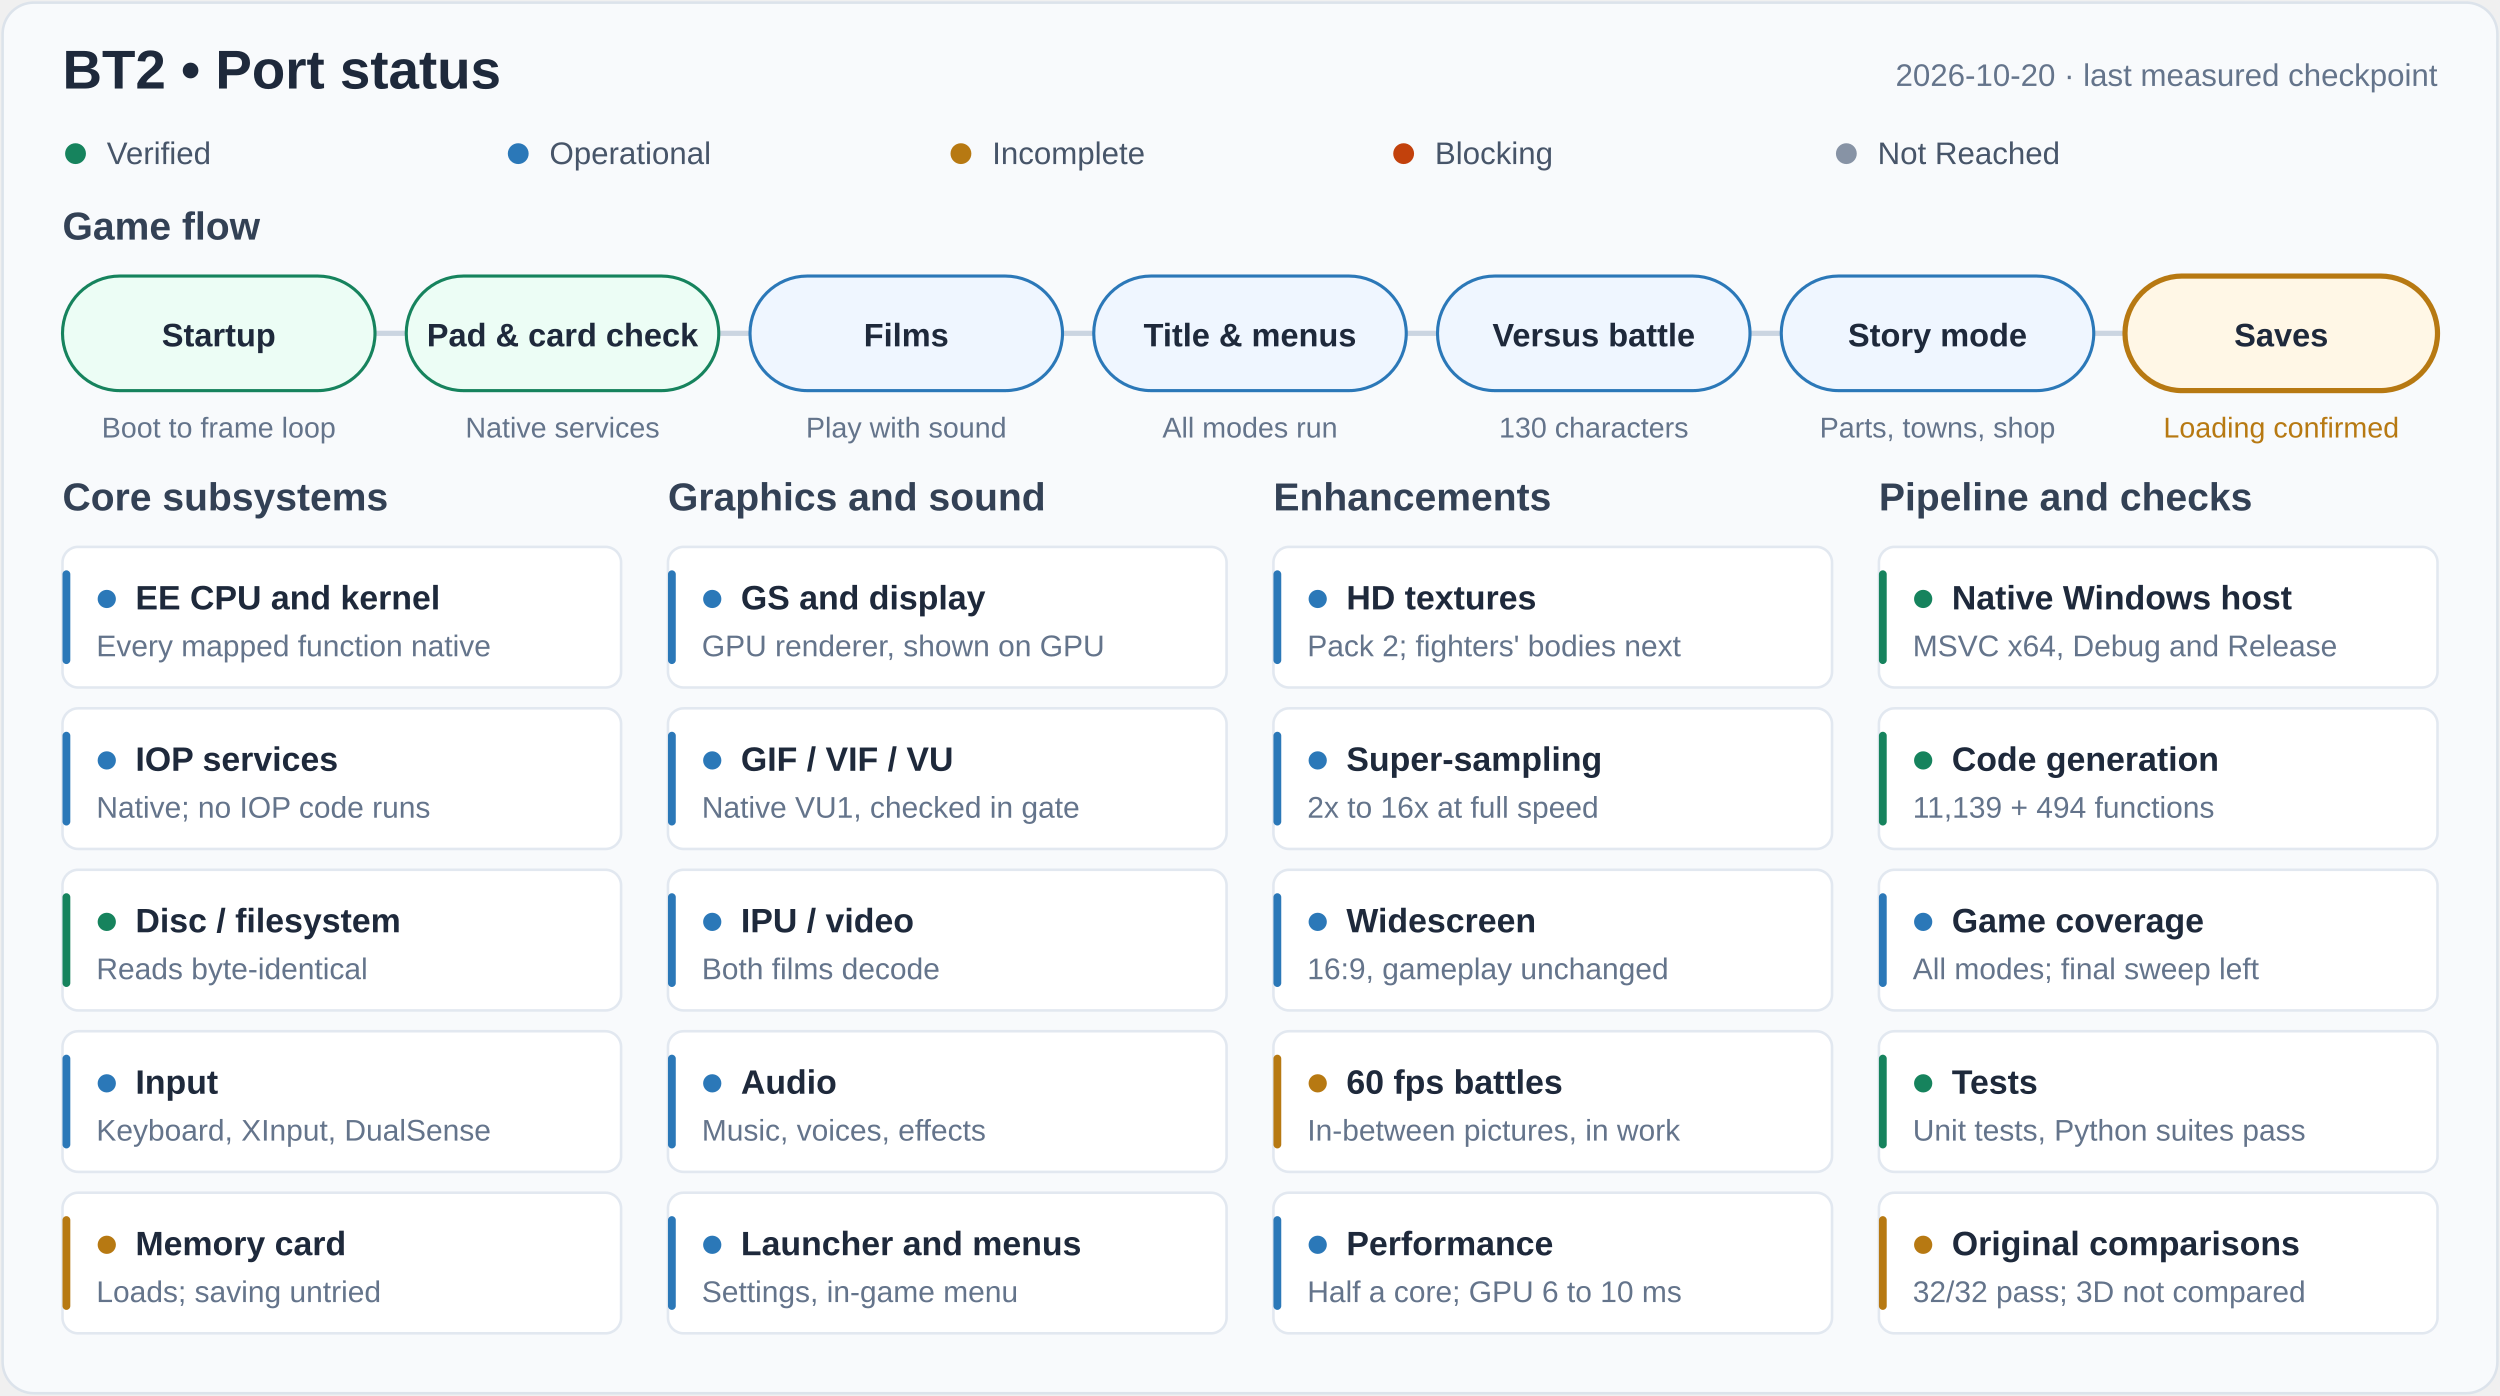
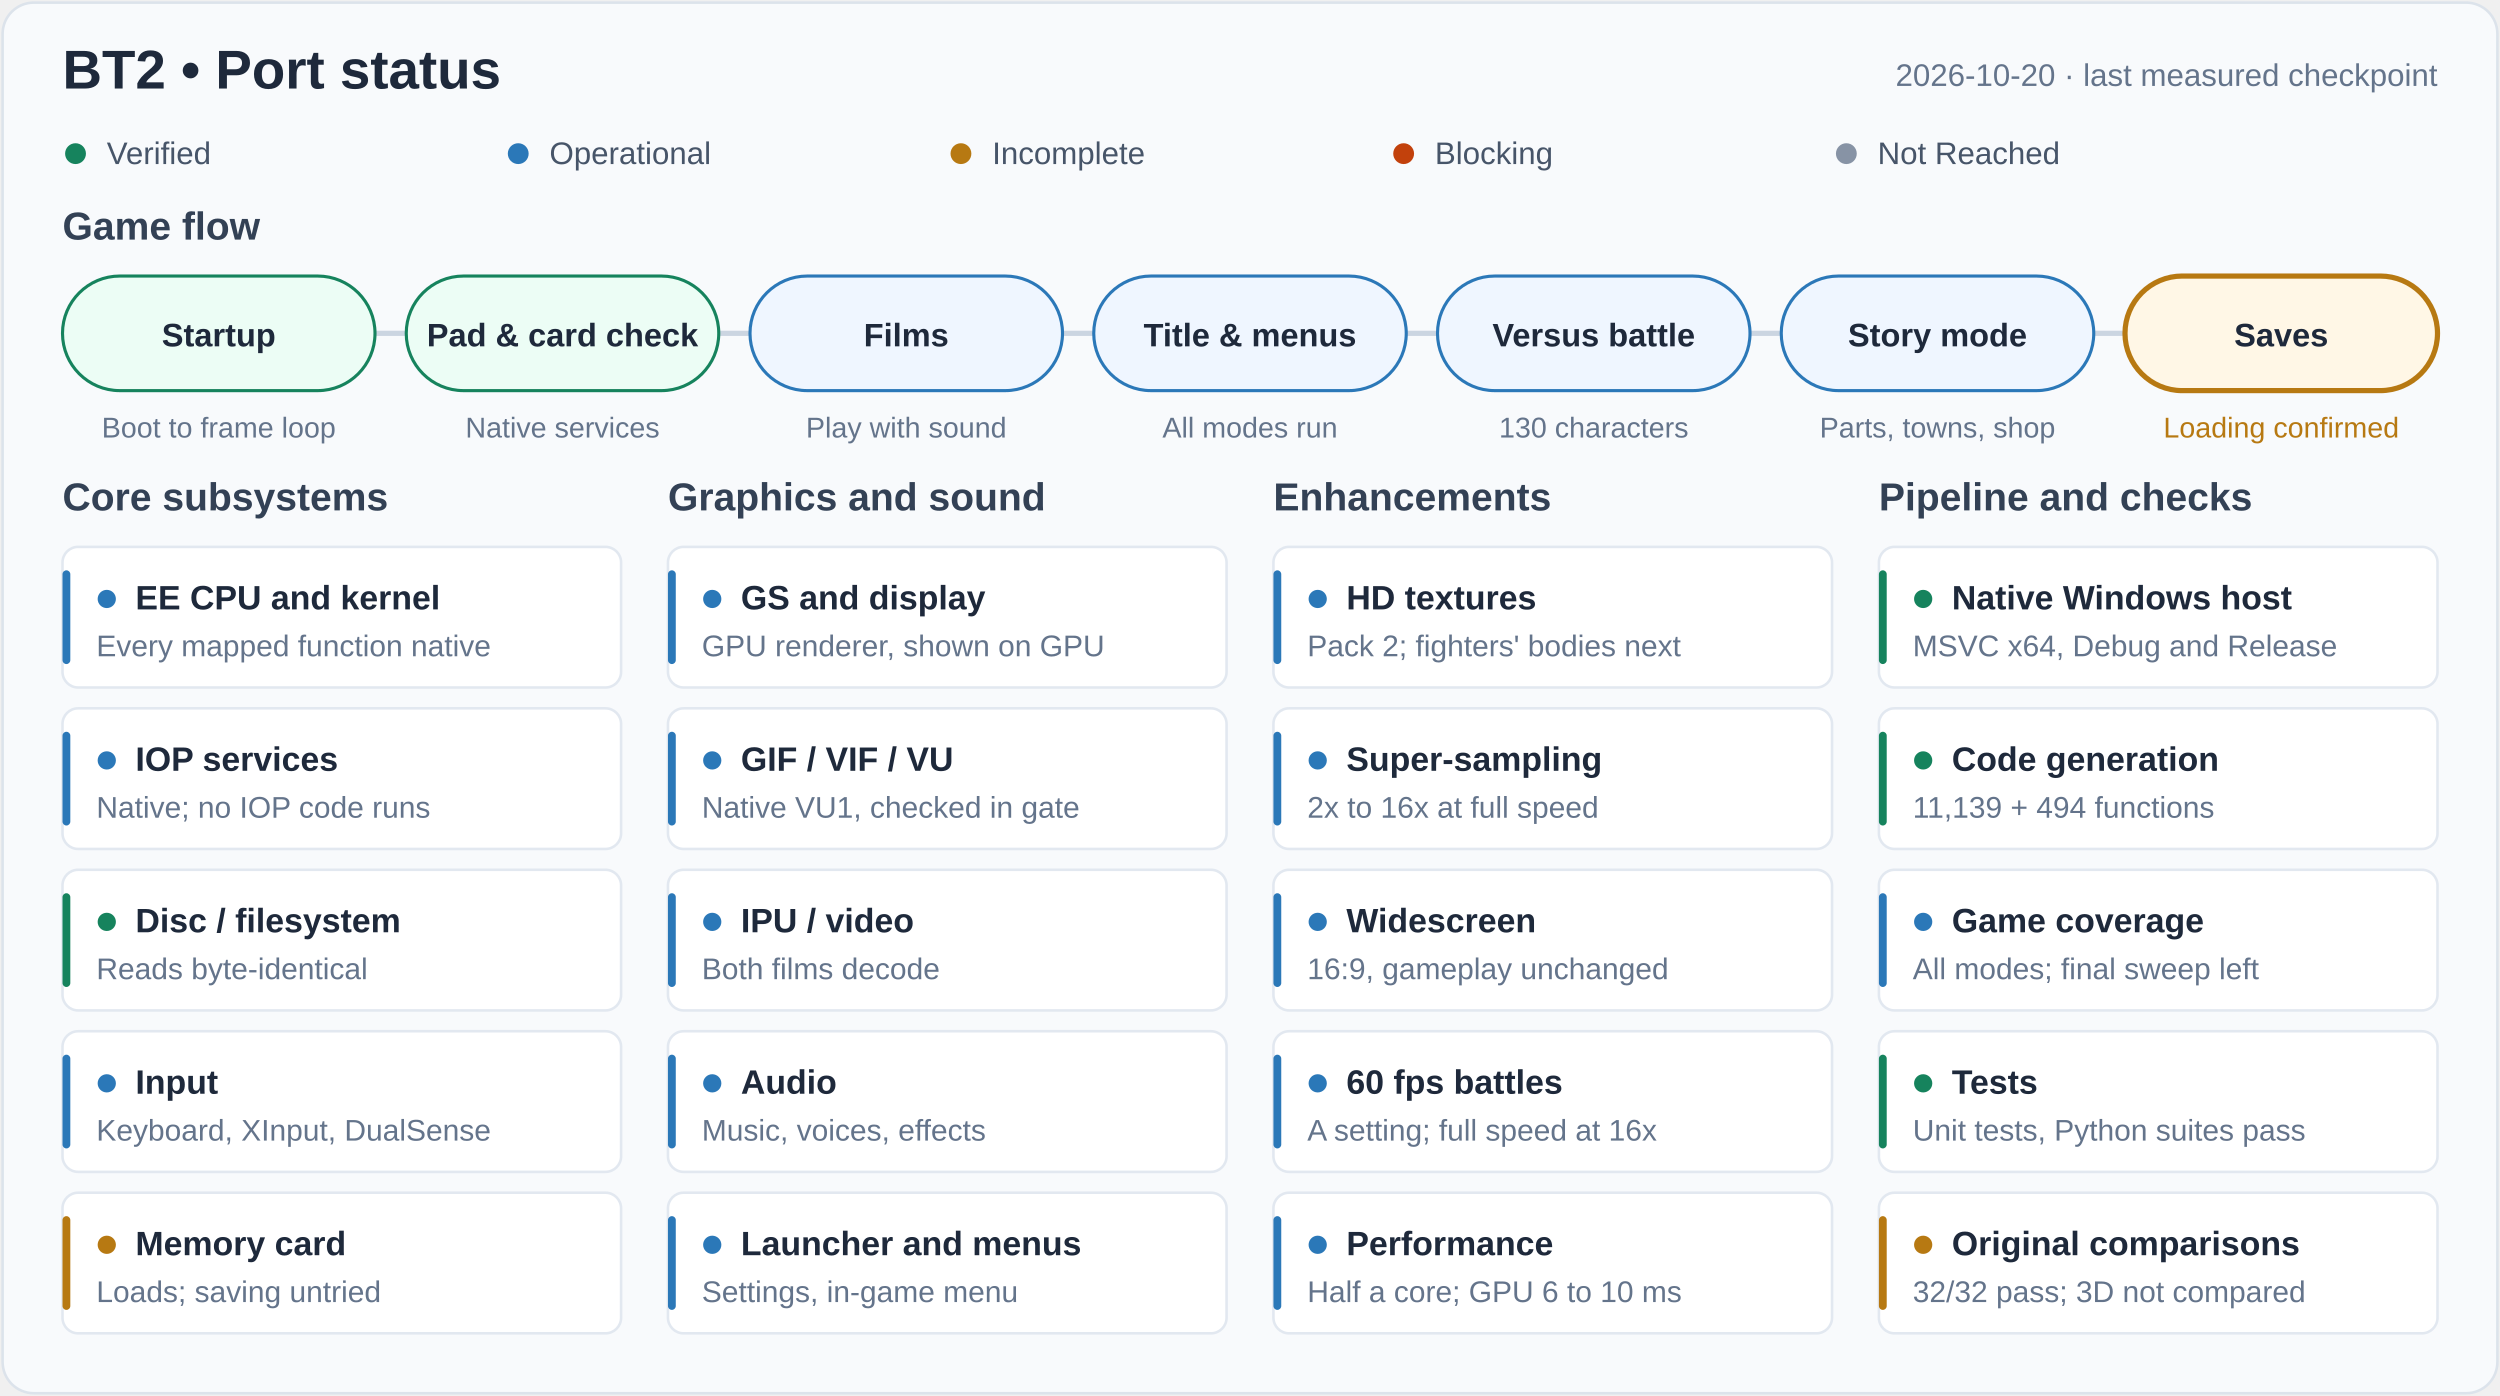
<svg xmlns="http://www.w3.org/2000/svg" width="960" height="536" viewBox="0 0 960 536" role="img" aria-labelledby="title desc">
  <rect x="1" y="1" width="958" height="534" rx="12" fill="#f8fafc" stroke="#dce3eb" />
  <g font-family="Segoe UI,Arial,sans-serif">
    <text x="24" y="34" font-size="21" font-weight="600" fill="#1e293b">BT2 • Port status</text>
    <text x="936" y="33" text-anchor="end" font-size="12" fill="#64748b">2026-10-20 · last measured checkpoint</text>
    <circle cx="29" cy="59" r="4" fill="#16835d" />
    <text x="41" y="63" font-size="12" fill="#475569">Verified</text>
    <circle cx="199" cy="59" r="4" fill="#2b78b8" />
    <text x="211" y="63" font-size="12" fill="#475569">Operational</text>
    <circle cx="369" cy="59" r="4" fill="#b77912" />
    <text x="381" y="63" font-size="12" fill="#475569">Incomplete</text>
    <circle cx="539" cy="59" r="4" fill="#c2410c" />
    <text x="551" y="63" font-size="12" fill="#475569">Blocking</text>
    <circle cx="709" cy="59" r="4" fill="#8793a5" />
    <text x="721" y="63" font-size="12" fill="#475569">Not Reached</text>
    <text x="24" y="92" font-size="15" font-weight="600" fill="#334155">Game flow</text>
    <line x1="84.0" y1="128" x2="876.0" y2="128" stroke="#cbd5e1" stroke-width="2" />
    <g>
      <rect x="24.0" y="106" width="120.0" height="44" rx="22" fill="#ecfdf5" stroke="#16835d" stroke-width="1.2" />
      <text x="84.0" y="133" text-anchor="middle" font-size="12.5" font-weight="600" fill="#1e293b">Startup</text>
      <text x="84.0" y="168" text-anchor="middle" font-size="11" fill="#64748b">Boot to frame loop</text>
    </g>
    <g>
      <rect x="156.0" y="106" width="120.0" height="44" rx="22" fill="#ecfdf5" stroke="#16835d" stroke-width="1.2" />
      <text x="216.0" y="133" text-anchor="middle" font-size="12.5" font-weight="600" fill="#1e293b">Pad &amp; card check</text>
      <text x="216.0" y="168" text-anchor="middle" font-size="11" fill="#64748b">Native services</text>
    </g>
    <g>
      <rect x="288.0" y="106" width="120.0" height="44" rx="22" fill="#eff6ff" stroke="#2b78b8" stroke-width="1.2" />
      <text x="348.0" y="133" text-anchor="middle" font-size="12.5" font-weight="600" fill="#1e293b">Films</text>
      <text x="348.0" y="168" text-anchor="middle" font-size="11" fill="#64748b">Play with sound</text>
    </g>
    <g>
      <rect x="420.0" y="106" width="120.0" height="44" rx="22" fill="#eff6ff" stroke="#2b78b8" stroke-width="1.2" />
      <text x="480.0" y="133" text-anchor="middle" font-size="12.5" font-weight="600" fill="#1e293b">Title &amp; menus</text>
      <text x="480.0" y="168" text-anchor="middle" font-size="11" fill="#64748b">All modes run</text>
    </g>
    <g>
      <rect x="552.0" y="106" width="120.0" height="44" rx="22" fill="#eff6ff" stroke="#2b78b8" stroke-width="1.2" />
      <text x="612.0" y="133" text-anchor="middle" font-size="12.5" font-weight="600" fill="#1e293b">Versus battle</text>
      <text x="612.0" y="168" text-anchor="middle" font-size="11" fill="#64748b">130 characters</text>
    </g>
    <g>
      <rect x="684.0" y="106" width="120.0" height="44" rx="22" fill="#eff6ff" stroke="#2b78b8" stroke-width="1.2" />
      <text x="744.0" y="133" text-anchor="middle" font-size="12.5" font-weight="600" fill="#1e293b">Story mode</text>
      <text x="744.0" y="168" text-anchor="middle" font-size="11" fill="#64748b">Parts, towns, shop</text>
    </g>
    <g>
      <rect x="816.0" y="106" width="120.0" height="44" rx="22" fill="#fff7e6" stroke="#b77912" stroke-width="2" />
      <text x="876.0" y="133" text-anchor="middle" font-size="12.5" font-weight="600" fill="#1e293b">Saves</text>
      <text x="876.0" y="168" text-anchor="middle" font-size="11" fill="#b77912">Loading confirmed</text>
    </g>
    <text x="24.0" y="196" font-size="15" font-weight="600" fill="#334155">Core subsystems</text>
    <g>
      <rect x="24.0" y="210" width="214.5" height="54" rx="6" fill="#fff" stroke="#e2e8f0" />
      <rect x="24.0" y="219" width="3" height="36" rx="1.5" fill="#2b78b8" />
      <circle cx="41.0" cy="230" r="3.5" fill="#2b78b8" />
      <text x="52.0" y="234" font-size="13" font-weight="600" fill="#1e293b">EE CPU and kernel</text>
      <text x="37.0" y="252" font-size="11.5" fill="#64748b">Every mapped function native</text>
    </g>
    <g>
      <rect x="24.0" y="272" width="214.5" height="54" rx="6" fill="#fff" stroke="#e2e8f0" />
      <rect x="24.0" y="281" width="3" height="36" rx="1.5" fill="#2b78b8" />
      <circle cx="41.0" cy="292" r="3.5" fill="#2b78b8" />
      <text x="52.0" y="296" font-size="13" font-weight="600" fill="#1e293b">IOP services</text>
      <text x="37.0" y="314" font-size="11.5" fill="#64748b">Native; no IOP code runs</text>
    </g>
    <g>
      <rect x="24.0" y="334" width="214.5" height="54" rx="6" fill="#fff" stroke="#e2e8f0" />
      <rect x="24.0" y="343" width="3" height="36" rx="1.5" fill="#16835d" />
      <circle cx="41.0" cy="354" r="3.5" fill="#16835d" />
      <text x="52.0" y="358" font-size="13" font-weight="600" fill="#1e293b">Disc / filesystem</text>
      <text x="37.0" y="376" font-size="11.5" fill="#64748b">Reads byte-identical</text>
    </g>
    <g>
      <rect x="24.0" y="396" width="214.5" height="54" rx="6" fill="#fff" stroke="#e2e8f0" />
      <rect x="24.0" y="405" width="3" height="36" rx="1.5" fill="#2b78b8" />
      <circle cx="41.0" cy="416" r="3.5" fill="#2b78b8" />
      <text x="52.0" y="420" font-size="13" font-weight="600" fill="#1e293b">Input</text>
      <text x="37.0" y="438" font-size="11.5" fill="#64748b">Keyboard, XInput, DualSense</text>
    </g>
    <g>
      <rect x="24.0" y="458" width="214.5" height="54" rx="6" fill="#fff" stroke="#e2e8f0" />
      <rect x="24.0" y="467" width="3" height="36" rx="1.5" fill="#b77912" />
      <circle cx="41.0" cy="478" r="3.5" fill="#b77912" />
      <text x="52.0" y="482" font-size="13" font-weight="600" fill="#1e293b">Memory card</text>
      <text x="37.0" y="500" font-size="11.5" fill="#64748b">Loads; saving untried</text>
    </g>
    <text x="256.5" y="196" font-size="15" font-weight="600" fill="#334155">Graphics and sound</text>
    <g>
      <rect x="256.5" y="210" width="214.5" height="54" rx="6" fill="#fff" stroke="#e2e8f0" />
      <rect x="256.5" y="219" width="3" height="36" rx="1.5" fill="#2b78b8" />
      <circle cx="273.5" cy="230" r="3.5" fill="#2b78b8" />
      <text x="284.5" y="234" font-size="13" font-weight="600" fill="#1e293b">GS and display</text>
      <text x="269.5" y="252" font-size="11.5" fill="#64748b">GPU renderer, shown on GPU</text>
    </g>
    <g>
      <rect x="256.5" y="272" width="214.5" height="54" rx="6" fill="#fff" stroke="#e2e8f0" />
      <rect x="256.5" y="281" width="3" height="36" rx="1.5" fill="#2b78b8" />
      <circle cx="273.5" cy="292" r="3.5" fill="#2b78b8" />
      <text x="284.5" y="296" font-size="13" font-weight="600" fill="#1e293b">GIF / VIF / VU</text>
      <text x="269.5" y="314" font-size="11.5" fill="#64748b">Native VU1, checked in gate</text>
    </g>
    <g>
      <rect x="256.5" y="334" width="214.5" height="54" rx="6" fill="#fff" stroke="#e2e8f0" />
      <rect x="256.5" y="343" width="3" height="36" rx="1.5" fill="#2b78b8" />
      <circle cx="273.5" cy="354" r="3.5" fill="#2b78b8" />
      <text x="284.5" y="358" font-size="13" font-weight="600" fill="#1e293b">IPU / video</text>
      <text x="269.5" y="376" font-size="11.5" fill="#64748b">Both films decode</text>
    </g>
    <g>
      <rect x="256.5" y="396" width="214.5" height="54" rx="6" fill="#fff" stroke="#e2e8f0" />
      <rect x="256.5" y="405" width="3" height="36" rx="1.5" fill="#2b78b8" />
      <circle cx="273.5" cy="416" r="3.5" fill="#2b78b8" />
      <text x="284.5" y="420" font-size="13" font-weight="600" fill="#1e293b">Audio</text>
      <text x="269.5" y="438" font-size="11.5" fill="#64748b">Music, voices, effects</text>
    </g>
    <g>
      <rect x="256.5" y="458" width="214.5" height="54" rx="6" fill="#fff" stroke="#e2e8f0" />
      <rect x="256.5" y="467" width="3" height="36" rx="1.5" fill="#2b78b8" />
      <circle cx="273.5" cy="478" r="3.5" fill="#2b78b8" />
      <text x="284.5" y="482" font-size="13" font-weight="600" fill="#1e293b">Launcher and menus</text>
      <text x="269.5" y="500" font-size="11.5" fill="#64748b">Settings, in-game menu</text>
    </g>
    <text x="489.0" y="196" font-size="15" font-weight="600" fill="#334155">Enhancements</text>
    <g>
      <rect x="489.0" y="210" width="214.5" height="54" rx="6" fill="#fff" stroke="#e2e8f0" />
      <rect x="489.0" y="219" width="3" height="36" rx="1.5" fill="#2b78b8" />
      <circle cx="506.0" cy="230" r="3.5" fill="#2b78b8" />
      <text x="517.0" y="234" font-size="13" font-weight="600" fill="#1e293b">HD textures</text>
      <text x="502.0" y="252" font-size="11.5" fill="#64748b">Pack 2; fighters' bodies next</text>
    </g>
    <g>
      <rect x="489.0" y="272" width="214.5" height="54" rx="6" fill="#fff" stroke="#e2e8f0" />
      <rect x="489.0" y="281" width="3" height="36" rx="1.5" fill="#2b78b8" />
      <circle cx="506.0" cy="292" r="3.5" fill="#2b78b8" />
      <text x="517.0" y="296" font-size="13" font-weight="600" fill="#1e293b">Super-sampling</text>
      <text x="502.0" y="314" font-size="11.5" fill="#64748b">2x to 16x at full speed</text>
    </g>
    <g>
      <rect x="489.0" y="334" width="214.5" height="54" rx="6" fill="#fff" stroke="#e2e8f0" />
      <rect x="489.0" y="343" width="3" height="36" rx="1.5" fill="#2b78b8" />
      <circle cx="506.0" cy="354" r="3.5" fill="#2b78b8" />
      <text x="517.0" y="358" font-size="13" font-weight="600" fill="#1e293b">Widescreen</text>
      <text x="502.0" y="376" font-size="11.5" fill="#64748b">16:9, gameplay unchanged</text>
    </g>
    <g>
      <rect x="489.0" y="396" width="214.5" height="54" rx="6" fill="#fff" stroke="#e2e8f0" />
-       <rect x="489.0" y="405" width="3" height="36" rx="1.5" fill="#b77912" />
-       <circle cx="506.0" cy="416" r="3.5" fill="#b77912" />
+       <rect x="489.0" y="405" width="3" height="36" rx="1.5" fill="#2b78b8" />
+       <circle cx="506.0" cy="416" r="3.5" fill="#2b78b8" />
      <text x="517.0" y="420" font-size="13" font-weight="600" fill="#1e293b">60 fps battles</text>
-       <text x="502.0" y="438" font-size="11.5" fill="#64748b">In-between pictures, in work</text>
+       <text x="502.0" y="438" font-size="11.5" fill="#64748b">A setting; full speed at 16x</text>
    </g>
    <g>
      <rect x="489.0" y="458" width="214.5" height="54" rx="6" fill="#fff" stroke="#e2e8f0" />
      <rect x="489.0" y="467" width="3" height="36" rx="1.5" fill="#2b78b8" />
      <circle cx="506.0" cy="478" r="3.5" fill="#2b78b8" />
      <text x="517.0" y="482" font-size="13" font-weight="600" fill="#1e293b">Performance</text>
      <text x="502.0" y="500" font-size="11.5" fill="#64748b">Half a core; GPU 6 to 10 ms</text>
    </g>
    <text x="721.5" y="196" font-size="15" font-weight="600" fill="#334155">Pipeline and checks</text>
    <g>
      <rect x="721.5" y="210" width="214.5" height="54" rx="6" fill="#fff" stroke="#e2e8f0" />
      <rect x="721.5" y="219" width="3" height="36" rx="1.5" fill="#16835d" />
      <circle cx="738.5" cy="230" r="3.5" fill="#16835d" />
      <text x="749.5" y="234" font-size="13" font-weight="600" fill="#1e293b">Native Windows host</text>
      <text x="734.5" y="252" font-size="11.5" fill="#64748b">MSVC x64, Debug and Release</text>
    </g>
    <g>
      <rect x="721.5" y="272" width="214.5" height="54" rx="6" fill="#fff" stroke="#e2e8f0" />
      <rect x="721.5" y="281" width="3" height="36" rx="1.5" fill="#16835d" />
      <circle cx="738.5" cy="292" r="3.5" fill="#16835d" />
      <text x="749.5" y="296" font-size="13" font-weight="600" fill="#1e293b">Code generation</text>
      <text x="734.5" y="314" font-size="11.5" fill="#64748b">11,139 + 494 functions</text>
    </g>
    <g>
      <rect x="721.5" y="334" width="214.5" height="54" rx="6" fill="#fff" stroke="#e2e8f0" />
      <rect x="721.5" y="343" width="3" height="36" rx="1.5" fill="#2b78b8" />
      <circle cx="738.5" cy="354" r="3.5" fill="#2b78b8" />
      <text x="749.5" y="358" font-size="13" font-weight="600" fill="#1e293b">Game coverage</text>
      <text x="734.5" y="376" font-size="11.5" fill="#64748b">All modes; final sweep left</text>
    </g>
    <g>
      <rect x="721.5" y="396" width="214.5" height="54" rx="6" fill="#fff" stroke="#e2e8f0" />
      <rect x="721.5" y="405" width="3" height="36" rx="1.5" fill="#16835d" />
      <circle cx="738.5" cy="416" r="3.5" fill="#16835d" />
      <text x="749.5" y="420" font-size="13" font-weight="600" fill="#1e293b">Tests</text>
      <text x="734.5" y="438" font-size="11.5" fill="#64748b">Unit tests, Python suites pass</text>
    </g>
    <g>
      <rect x="721.5" y="458" width="214.5" height="54" rx="6" fill="#fff" stroke="#e2e8f0" />
      <rect x="721.5" y="467" width="3" height="36" rx="1.5" fill="#b77912" />
      <circle cx="738.5" cy="478" r="3.5" fill="#b77912" />
      <text x="749.5" y="482" font-size="13" font-weight="600" fill="#1e293b">Original comparisons</text>
      <text x="734.5" y="500" font-size="11.5" fill="#64748b">32/32 pass; 3D not compared</text>
    </g>
  </g>
</svg>
